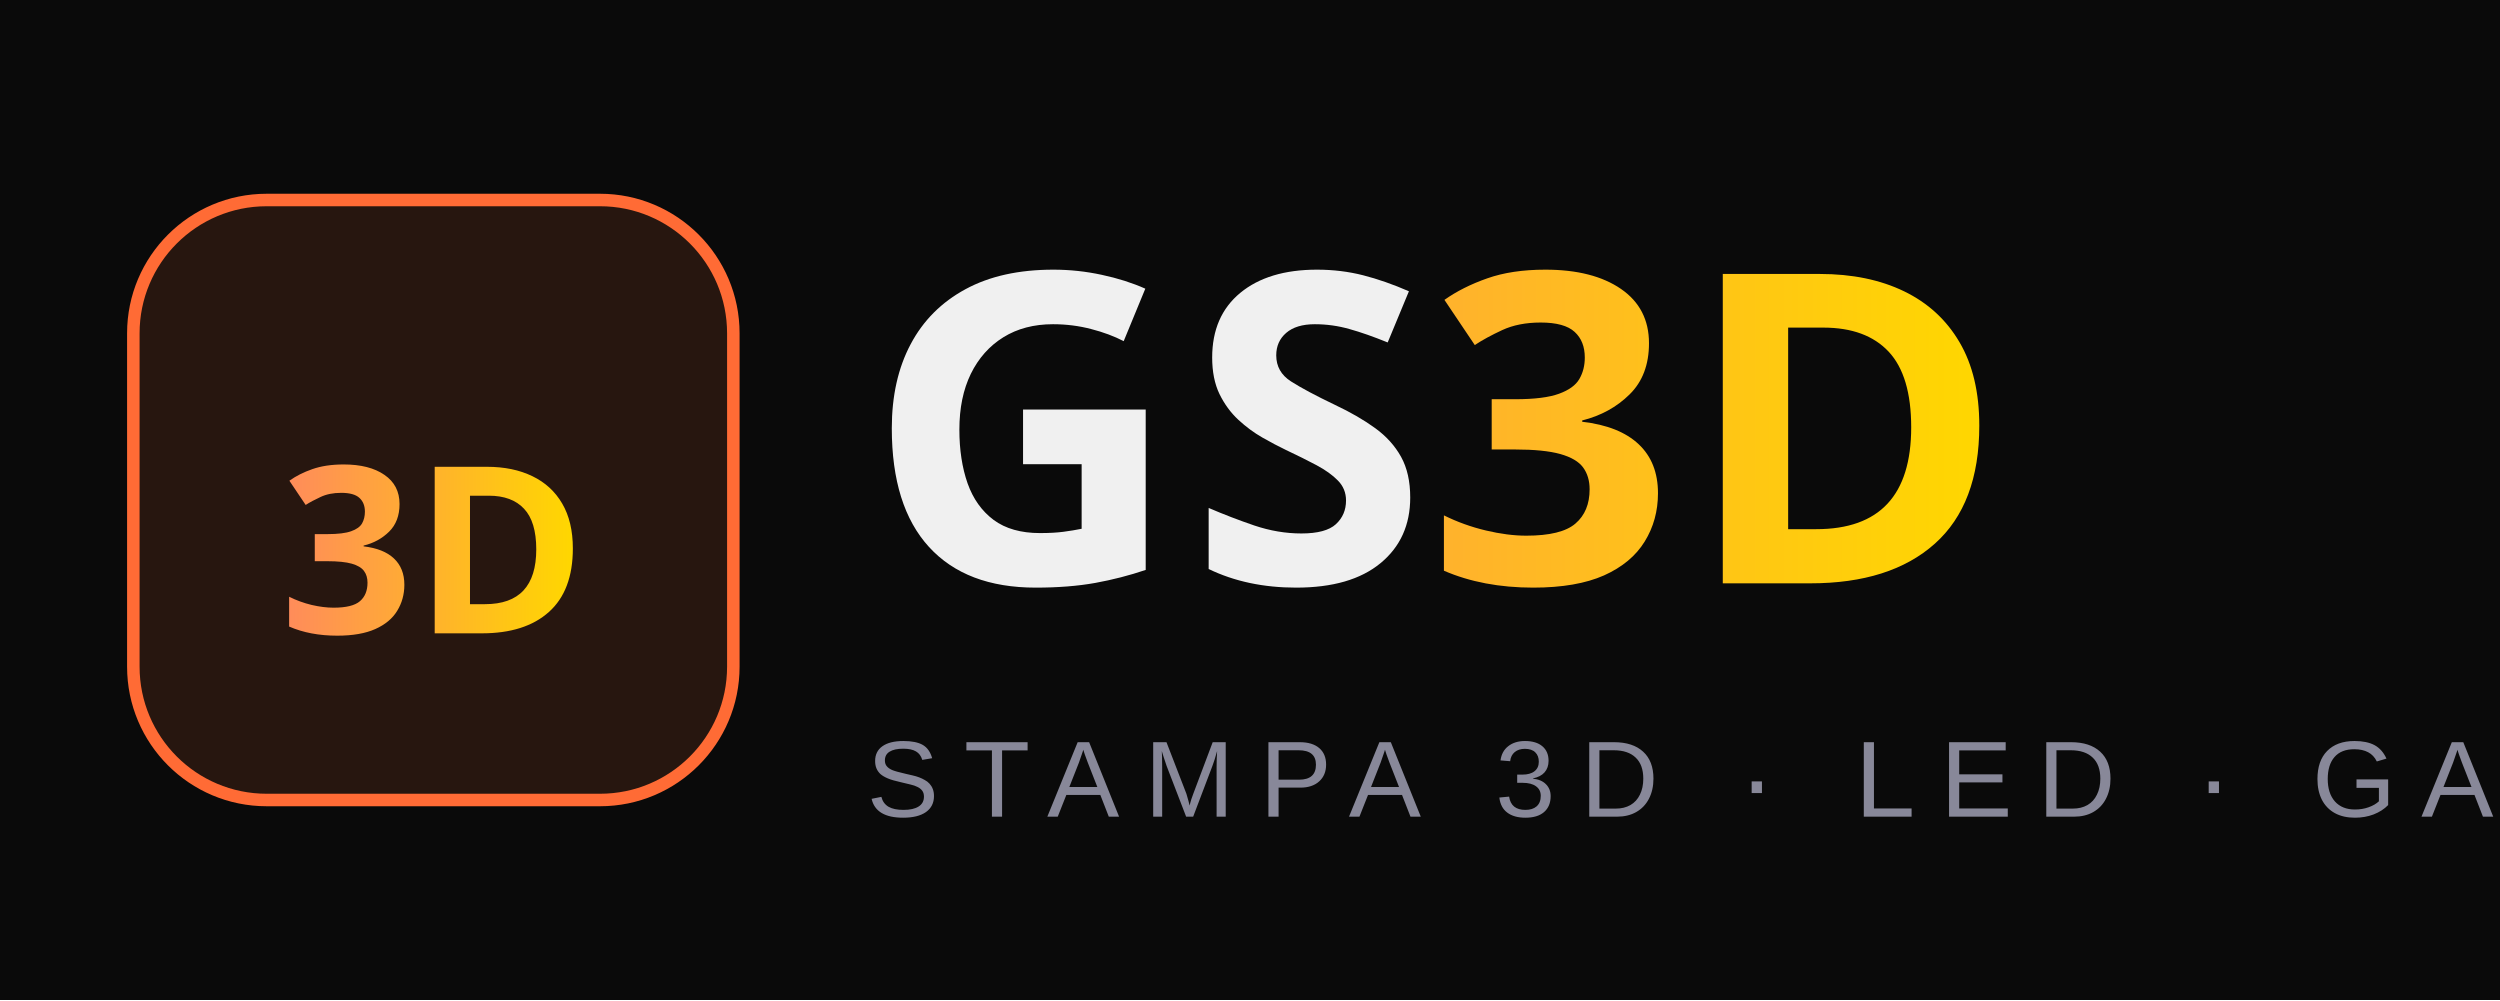
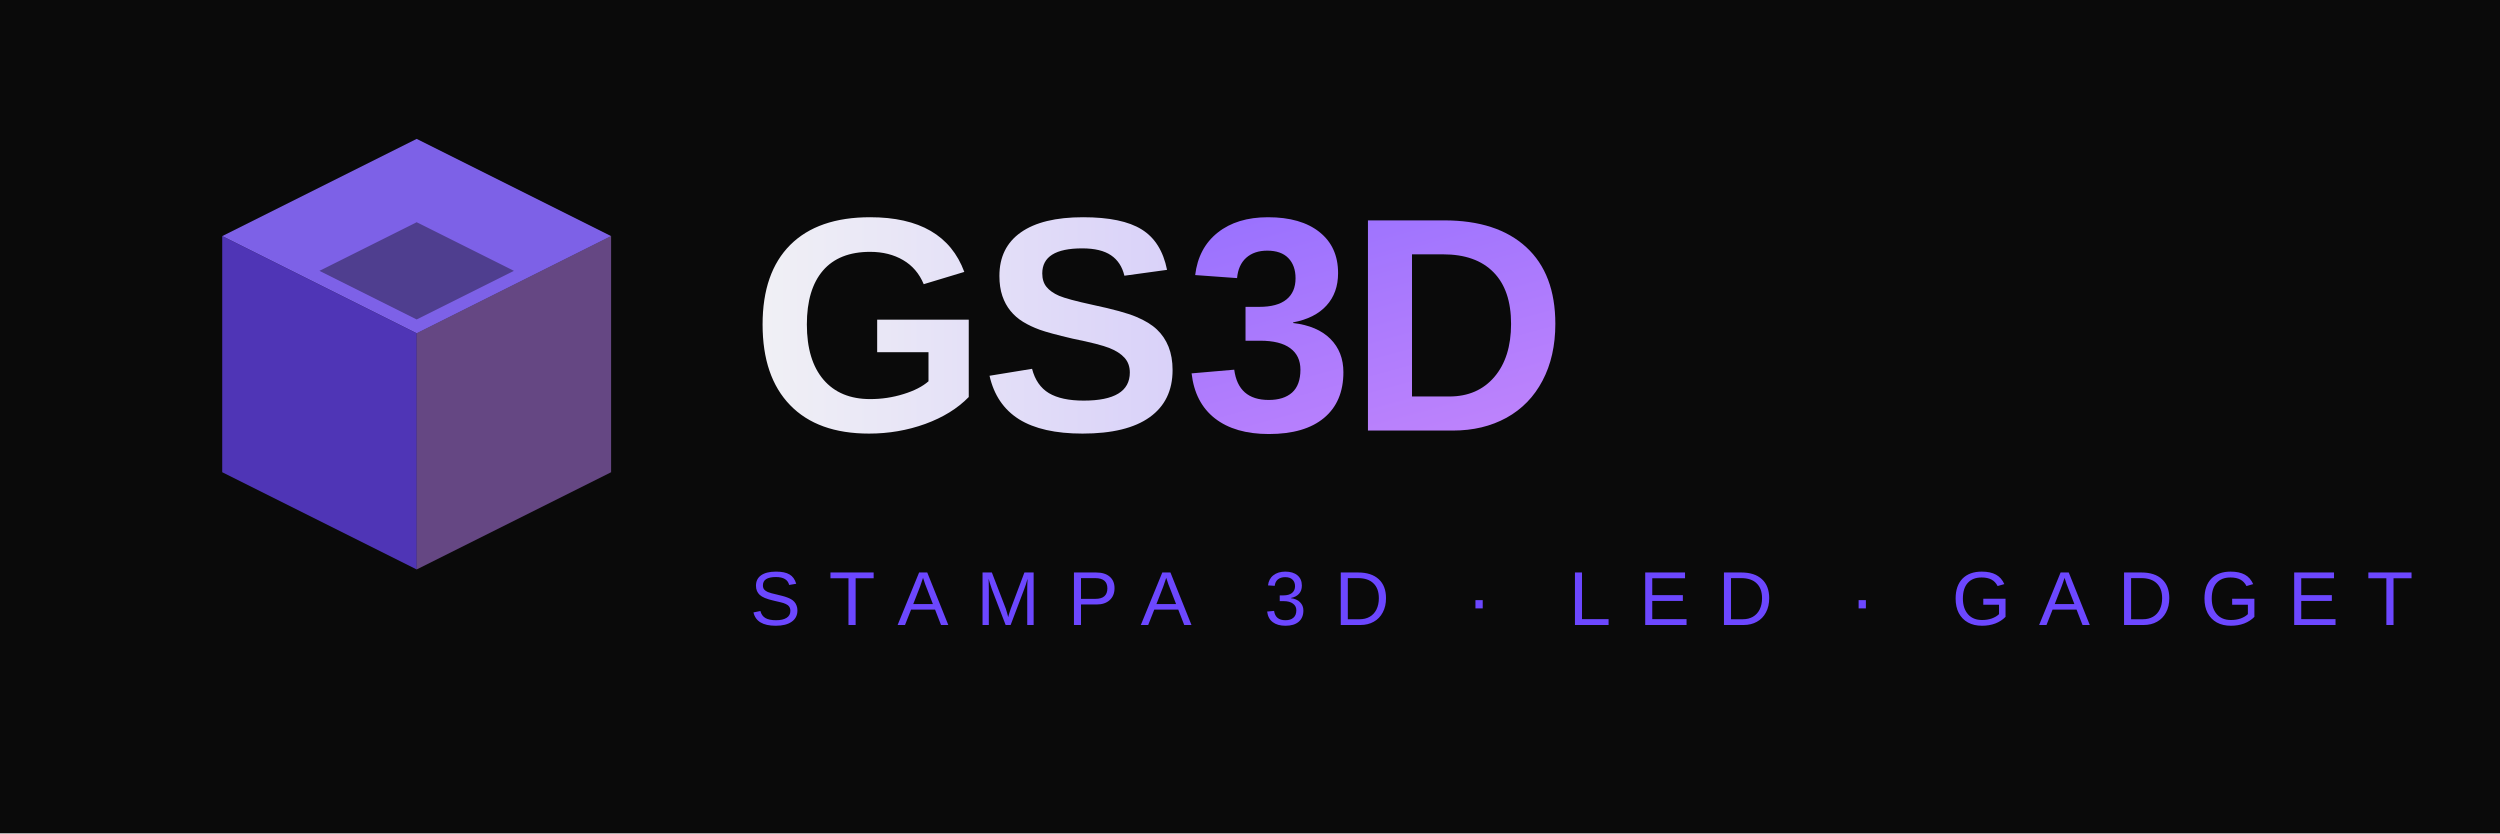
- <svg xmlns="http://www.w3.org/2000/svg" viewBox="0 0 300 120">
+ <svg xmlns="http://www.w3.org/2000/svg" viewBox="0 0 360 120">
  <defs>
-     <linearGradient id="grad" x1="0%" y1="0%" x2="100%" y2="0%">
-       <stop offset="0%" style="stop-color:#ff8c5a" />
-       <stop offset="100%" style="stop-color:#FFD700" />
+     <linearGradient id="grad" x1="0%" y1="0%" x2="100%" y2="100%">
+       <stop offset="0%" style="stop-color:#8a6aff" />
+       <stop offset="100%" style="stop-color:#c084fc" />
+     </linearGradient>
+     <linearGradient id="wordgrad" x1="0%" y1="0%" x2="100%" y2="0%">
+       <stop offset="0%" style="stop-color:#f0f0f5" />
+       <stop offset="100%" style="stop-color:#c4b5fd" />
    </linearGradient>
  </defs>
-   <rect width="300" height="120" fill="#0a0a0a" />
-   <rect x="16" y="24" width="72" height="72" rx="16" fill="#FF6B35" opacity="0.12" />
-   <rect x="16" y="24" width="72" height="72" rx="16" fill="none" stroke="#FF6B35" stroke-width="1.5" />
-   <text x="52" y="76" font-family="Arial Black,sans-serif" font-size="28" font-weight="900" text-anchor="middle" fill="url(#grad)">3D</text>
-   <text x="104" y="70" font-family="Arial Black,sans-serif" font-size="52" font-weight="900" fill="#f0f0f0" letter-spacing="1">GS<tspan fill="url(#grad)">3D</tspan>
+   <rect width="360" height="120" fill="#0a0a0a" />
+   <polygon points="60,20 88,34 60,48 32,34" fill="#8a6aff" opacity="0.9" />
+   <polygon points="32,34 60,48 60,82 32,68" fill="#6C47FF" opacity="0.7" />
+   <polygon points="88,34 88,68 60,82 60,48" fill="#c084fc" opacity="0.5" />
+   <polygon points="60,32 74,39 60,46 46,39" fill="#0a0a0a" opacity="0.4" />
+   <text x="108" y="62" font-family="Arial,sans-serif" font-size="44" font-weight="800" fill="url(#wordgrad)" letter-spacing="-1">GS<tspan fill="url(#grad)">3D</tspan>
  </text>
-   <text x="104" y="98" font-family="Arial,sans-serif" font-size="13" fill="#888899" letter-spacing="3">STAMPA 3D · LED · GADGET</text>
+   <text x="108" y="90" font-family="Arial,sans-serif" font-size="11" font-weight="500" fill="#6C47FF" letter-spacing="4">STAMPA 3D · LED · GADGET</text>
</svg>
